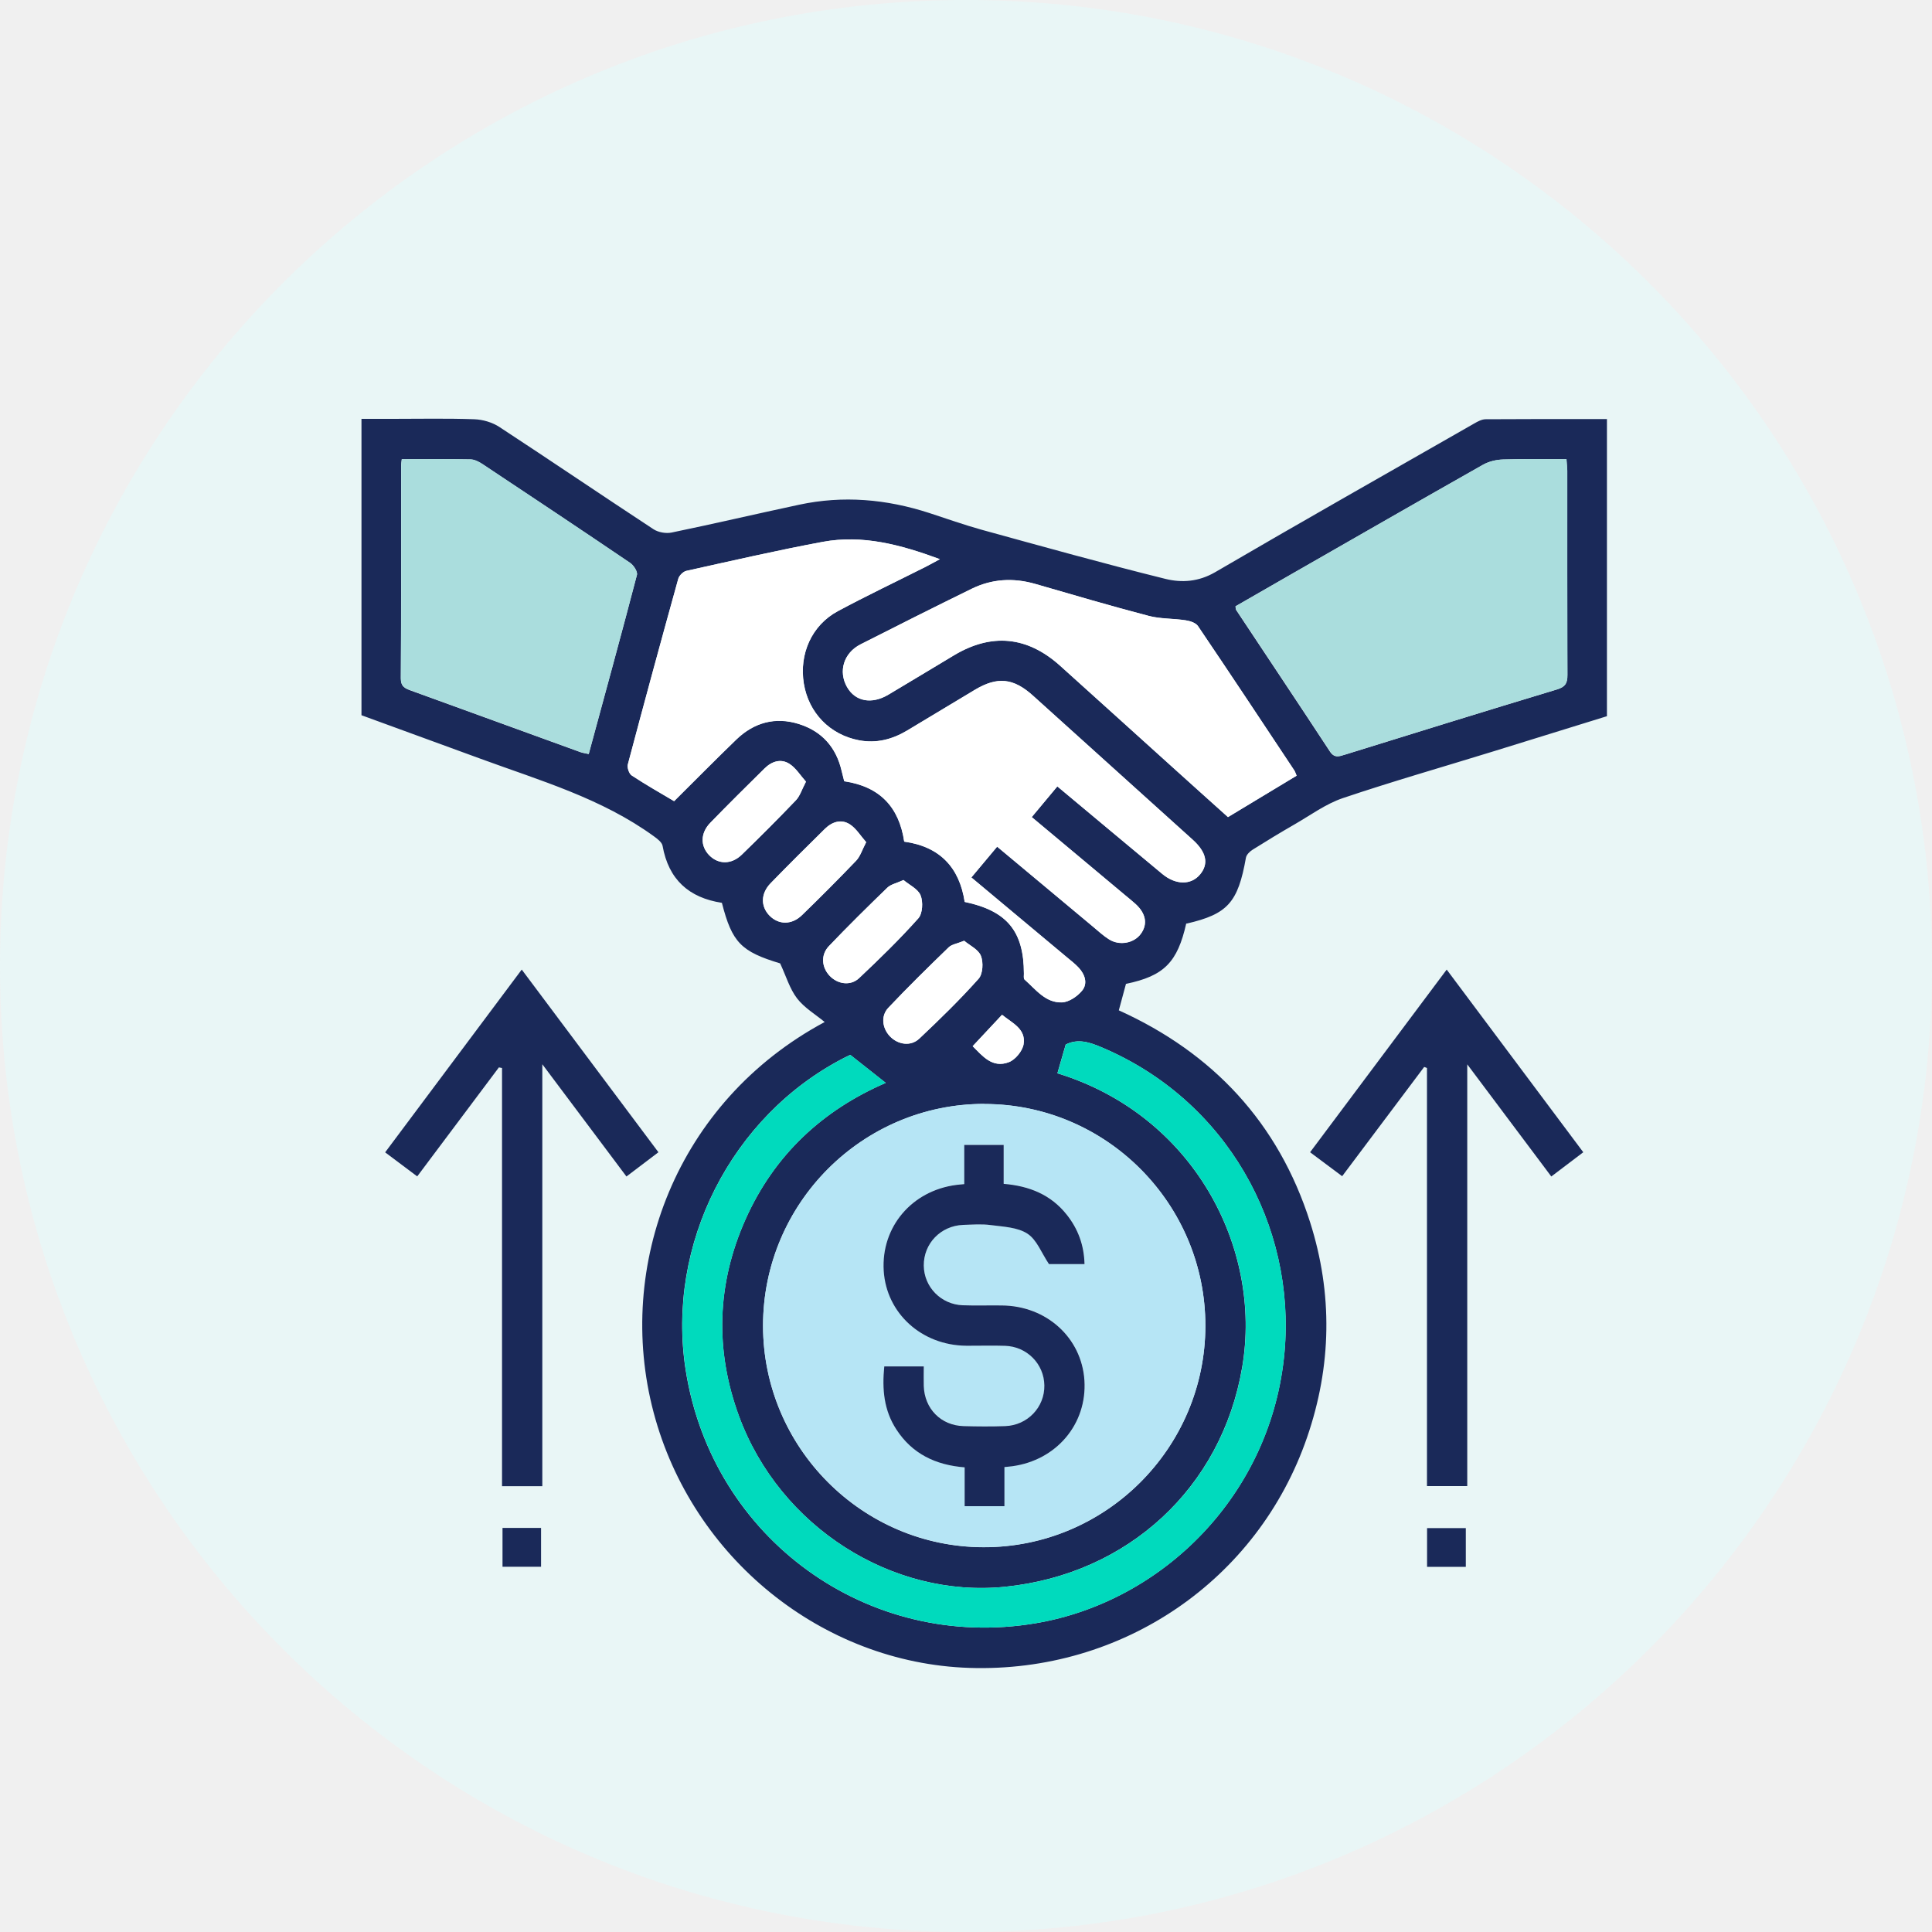
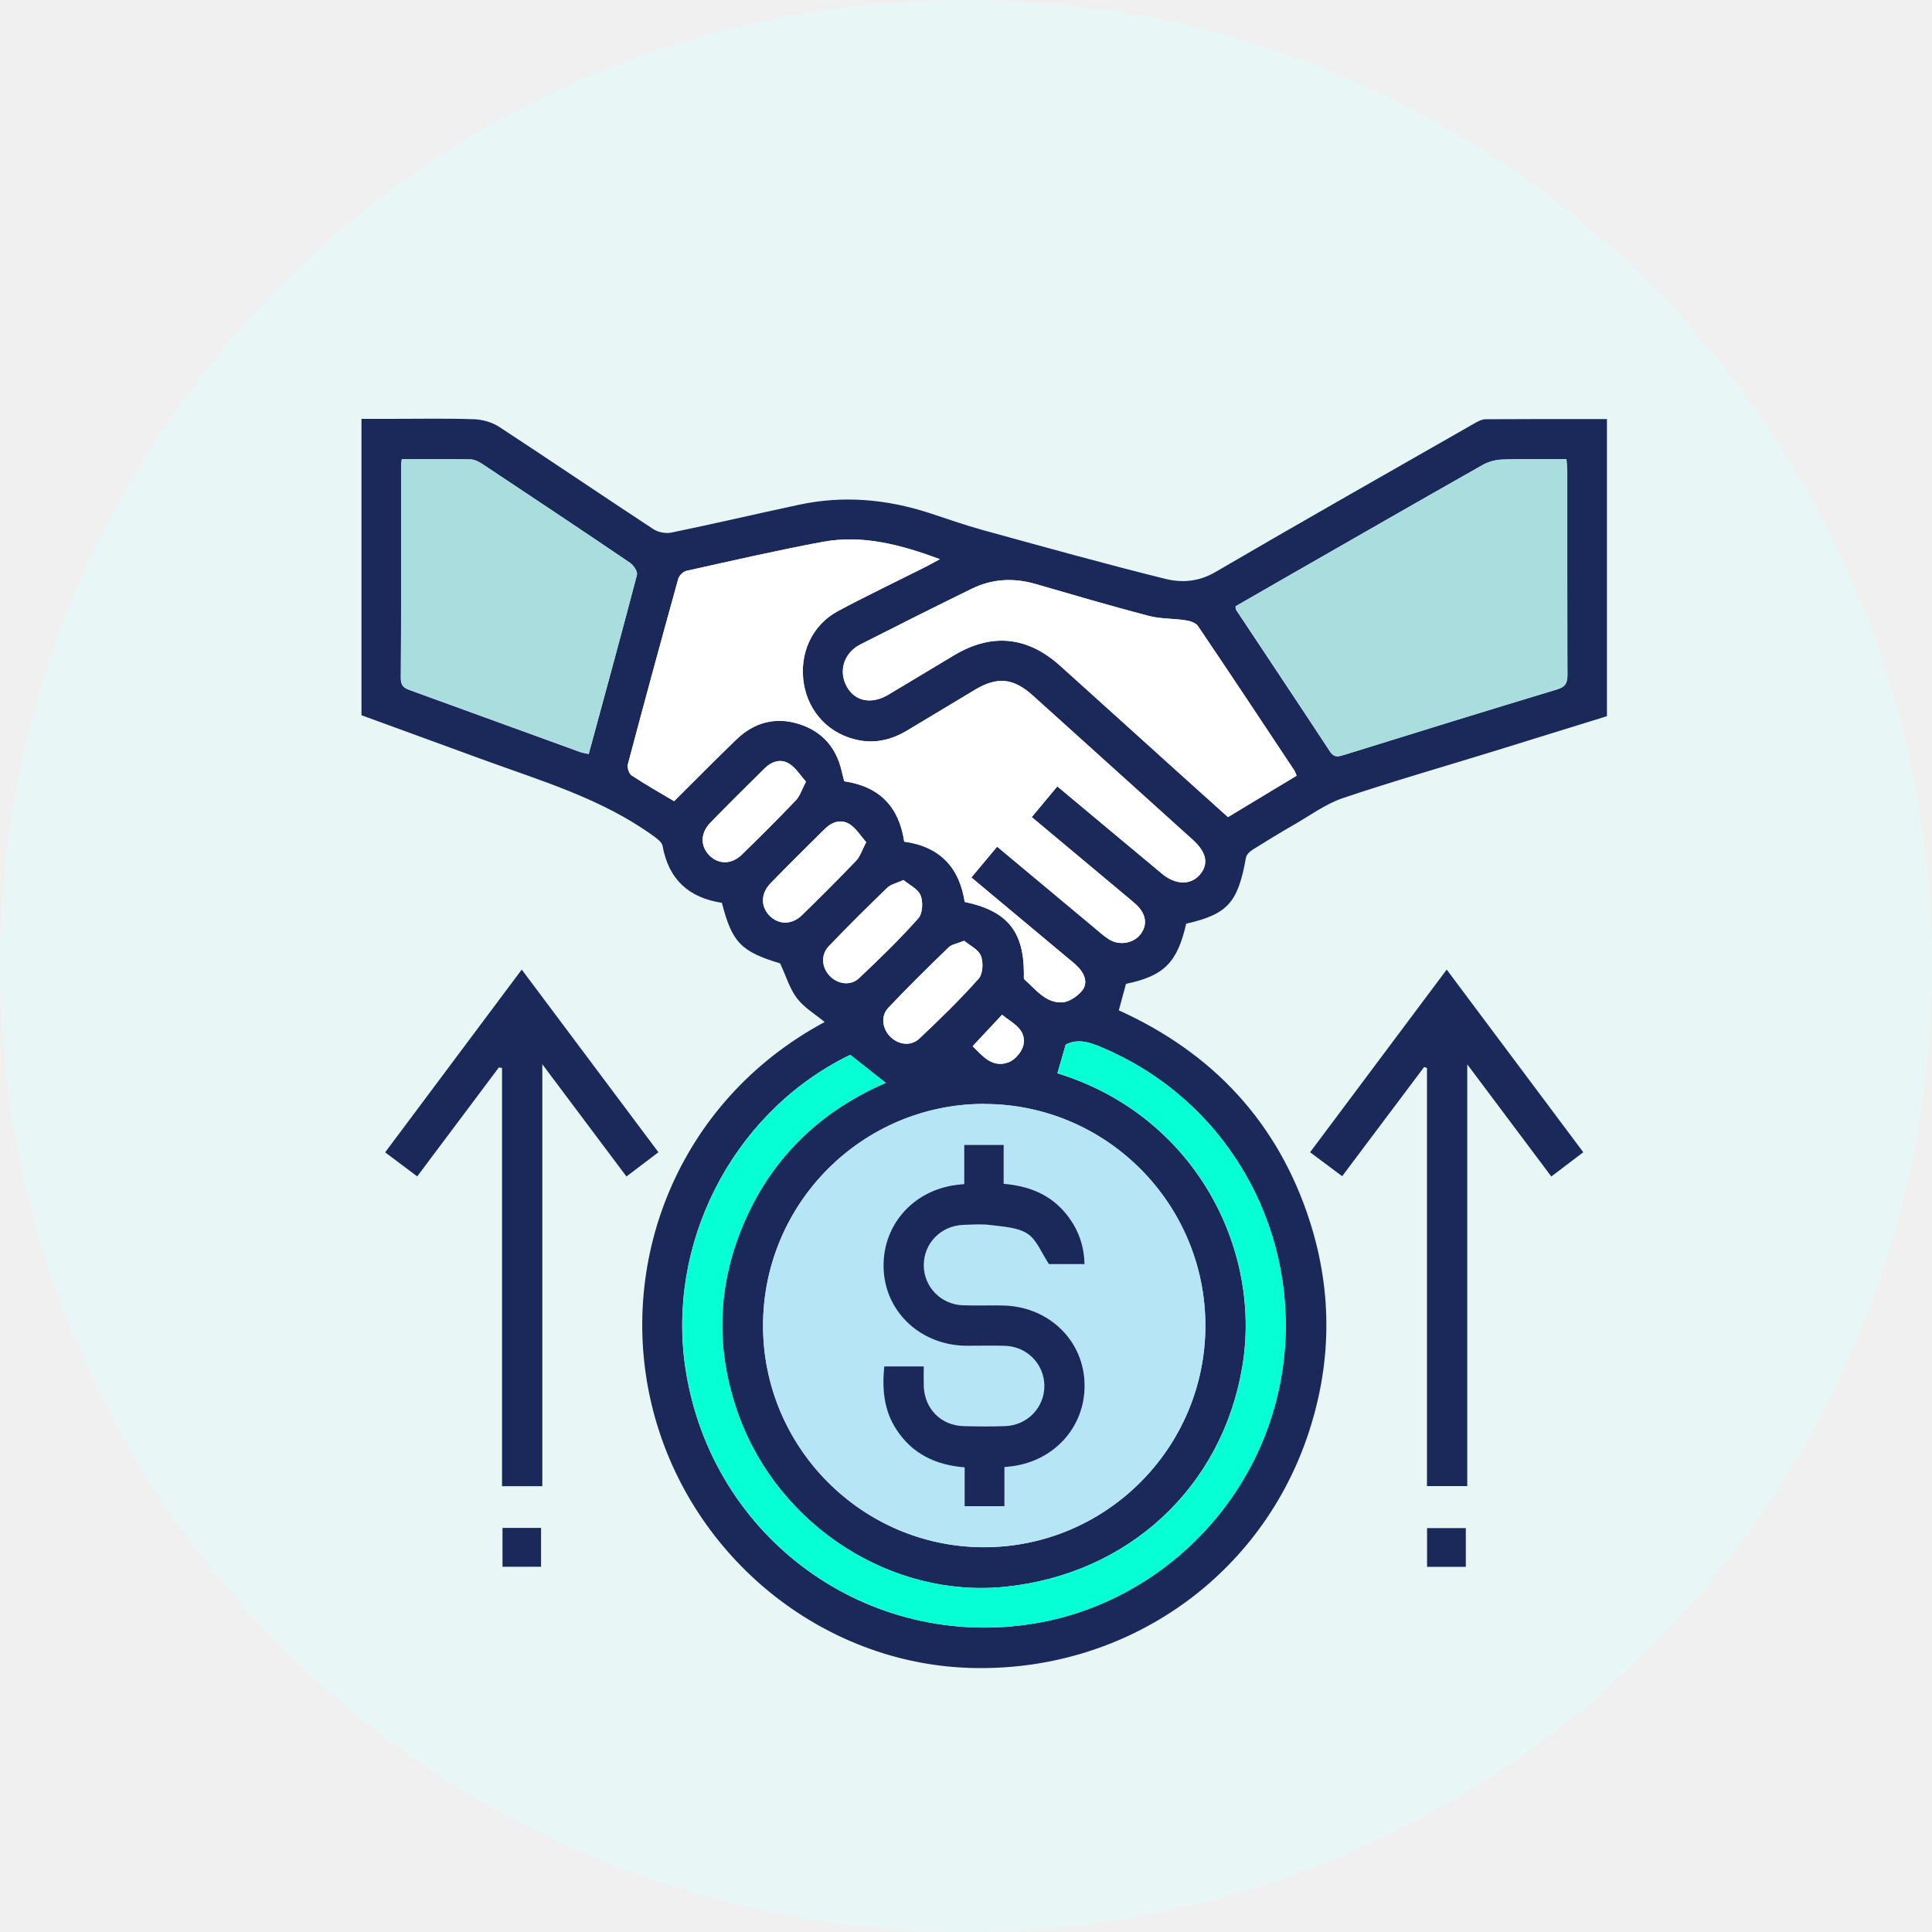
<svg xmlns="http://www.w3.org/2000/svg" id="Layer_2" viewBox="0 0 200 200">
  <defs>
-     <style>.cls-1{fill:#00dabd;}.cls-2{fill:#e9f6f6;}.cls-3{fill:#fff;}.cls-4{fill:#b6e5f5;}.cls-5{fill:#add;}.cls-6{fill:#1a2959;}</style>
+     <style>.cls-1{fill:#e9f6f6;}.cls-2{fill:#fff;}.cls-3{fill:#b6e5f5;}.cls-4{fill:#add;}.cls-5{fill:#06ffd5;}.cls-6{fill:#1a2959;}</style>
  </defs>
  <g id="Layer_1-2">
-     <circle class="cls-2" cx="100" cy="100" r="100" />
+     <circle class="cls-1" cx="100" cy="100" r="100" />
    <g>
      <path class="cls-6" d="M122.8,95.59c-.91,4.04-2.3,5.44-6.24,6.26-.23,.87-.47,1.74-.74,2.74,9.73,4.4,16.52,11.63,19.8,21.93,2.36,7.42,2.23,14.89-.31,22.27-5.1,14.82-19.14,24.39-34.97,23.87-15.21-.5-28.69-11.36-32.68-26.45-4.02-15.19,2.36-32.18,17.71-40.41-.96-.8-2.11-1.47-2.86-2.45-.76-.99-1.13-2.29-1.75-3.62-4.04-1.22-4.98-2.16-6.03-6.27-3.4-.52-5.52-2.4-6.14-5.9-.07-.37-.53-.72-.89-.98-5.42-3.94-11.78-5.77-17.94-8.03-4.1-1.5-8.21-3-12.34-4.51v-30.68c1.09,0,2.16,0,3.22,0,2.82,0,5.64-.06,8.45,.04,.89,.03,1.88,.32,2.62,.81,5.33,3.49,10.6,7.07,15.93,10.57,.5,.33,1.3,.47,1.88,.35,4.41-.91,8.79-1.94,13.2-2.88,4.56-.98,9.05-.58,13.46,.85,1.81,.59,3.61,1.23,5.44,1.74,6.33,1.74,12.66,3.51,19.04,5.09,1.67,.41,3.41,.3,5.12-.69,8.9-5.2,17.88-10.28,26.83-15.4,.36-.21,.79-.44,1.19-.44,4.15-.03,8.31-.02,12.55-.02v30.76c-3.88,1.2-7.8,2.42-11.72,3.63-5.21,1.61-10.46,3.11-15.62,4.85-1.77,.6-3.35,1.77-5,2.72-1.46,.84-2.91,1.72-4.34,2.62-.29,.18-.63,.51-.69,.82-.82,4.65-1.89,5.85-6.14,6.83Zm-20.91,18.69c-12.63,0-22.91,10.3-22.9,22.97,0,12.6,10.26,22.9,22.82,22.92,12.64,.03,22.95-10.26,22.97-22.9,.02-12.66-10.26-22.98-22.89-22.98Zm7.57-32.88c3.67,3.07,7.26,6.07,10.86,9.06,1.4,1.17,2.99,1.18,3.92,.05,.91-1.1,.66-2.3-.77-3.59-5.51-4.97-11.02-9.94-16.53-14.91-2.03-1.83-3.68-2-6.01-.61-2.35,1.4-4.68,2.82-7.02,4.22-1.54,.92-3.19,1.35-4.98,1.01-3.02-.57-5.21-2.84-5.71-5.85-.51-3.08,.81-6.06,3.52-7.52,2.98-1.6,6.03-3.05,9.05-4.57,.45-.23,.88-.47,1.51-.81-4.09-1.51-8.02-2.55-12.14-1.79-4.72,.88-9.41,1.96-14.1,3-.33,.07-.75,.49-.84,.82-1.77,6.39-3.52,12.8-5.22,19.21-.09,.34,.13,.97,.4,1.15,1.44,.95,2.94,1.8,4.39,2.66,2.19-2.18,4.29-4.31,6.44-6.38,1.83-1.77,4.03-2.38,6.47-1.61,2.38,.74,3.86,2.4,4.43,4.85,.09,.37,.18,.74,.27,1.08,3.67,.54,5.68,2.66,6.21,6.25,3.7,.5,5.72,2.68,6.26,6.24,4.39,.92,6.12,3.04,6.13,7.42,0,.21-.05,.52,.07,.62,1.16,1.02,2.17,2.43,3.88,2.36,.72-.03,1.58-.62,2.07-1.21,.61-.74,.3-1.67-.34-2.37-.38-.41-.84-.76-1.27-1.12-3.25-2.72-6.51-5.44-9.85-8.23,.92-1.1,1.77-2.12,2.67-3.19,3.35,2.79,6.6,5.51,9.86,8.23,.57,.47,1.11,.99,1.73,1.37,1.1,.68,2.58,.39,3.28-.57,.73-1,.54-2.11-.55-3.1-.35-.32-.73-.62-1.09-.92-3.19-2.67-6.38-5.33-9.65-8.07,.91-1.09,1.76-2.11,2.66-3.19Zm18.43-18.63c.04,.2,.03,.3,.07,.37,3.23,4.88,6.49,9.74,9.7,14.64,.46,.71,.93,.54,1.54,.35,7.31-2.27,14.62-4.54,21.95-6.75,.89-.27,1.11-.66,1.1-1.53-.04-7.03-.02-14.07-.02-21.1,0-.38-.05-.75-.08-1.21-2.24,0-4.4-.04-6.56,.03-.7,.02-1.46,.2-2.07,.54-6.56,3.71-13.09,7.47-19.63,11.21-2.02,1.16-4.03,2.32-6.02,3.46Zm-18.42,48.34c14.02,4.3,21.23,18,19.12,30.42-2.12,12.48-11.82,21.43-24.53,22.73-11.69,1.2-23.33-6.2-27.55-17.63-2.53-6.86-2.32-13.72,.67-20.42,2.97-6.65,7.97-11.29,14.51-14.11-1.24-.97-2.41-1.9-3.67-2.9-.1,.05-.37,.17-.64,.31-11.68,6.01-18.44,19.33-16.4,32.32,2.74,17.46,18.9,29.13,36.22,26.21,13.21-2.23,24.46-13.38,25.77-28.07,1.17-13.13-6.01-26.07-18.88-31.53-1.27-.54-2.49-.96-3.77-.31-.28,.99-.56,1.94-.86,2.98ZM41.59,47.53c-.03,.32-.07,.49-.07,.66,0,7.34,.02,14.68-.03,22.03,0,.9,.48,1.06,1.11,1.29,5.82,2.11,11.63,4.23,17.45,6.34,.26,.1,.55,.13,.89,.21,1.69-6.23,3.38-12.38,4.99-18.54,.09-.34-.34-1-.71-1.25-5.06-3.43-10.15-6.82-15.24-10.2-.38-.25-.85-.5-1.28-.51-2.34-.05-4.67-.02-7.12-.02Zm92.63,32.76c-.1-.23-.14-.4-.24-.54-3.31-4.99-6.61-9.98-9.97-14.94-.23-.34-.82-.53-1.27-.59-1.27-.2-2.6-.13-3.84-.46-3.93-1.03-7.84-2.18-11.74-3.31-2.27-.65-4.47-.53-6.58,.51-3.85,1.89-7.68,3.81-11.5,5.75-1.75,.89-2.32,2.79-1.4,4.41,.85,1.5,2.54,1.83,4.28,.8,2.27-1.35,4.53-2.73,6.8-4.08,3.89-2.33,7.58-1.97,10.97,1.07,3.87,3.48,7.73,6.98,11.6,10.47,1.92,1.74,3.85,3.47,5.79,5.21,2.42-1.46,4.76-2.87,7.11-4.29Zm-50.79,.63c-.58-.65-1.03-1.4-1.69-1.83-.9-.59-1.86-.27-2.6,.47-1.88,1.86-3.76,3.72-5.61,5.62-1.04,1.07-1.04,2.42-.1,3.37,.94,.95,2.29,.96,3.36-.07,1.9-1.85,3.77-3.72,5.6-5.63,.42-.44,.61-1.1,1.04-1.92Zm6.24,6.26c-.58-.65-1.03-1.41-1.68-1.84-.9-.59-1.86-.27-2.6,.46-1.89,1.86-3.76,3.72-5.61,5.62-1.04,1.07-1.05,2.41-.11,3.37,.94,.95,2.29,.97,3.36-.07,1.9-1.85,3.77-3.72,5.6-5.63,.42-.44,.61-1.1,1.04-1.92Zm3.86,3.92c-.75,.34-1.31,.45-1.66,.78-2.06,1.99-4.1,4-6.07,6.07-.86,.91-.74,2.2,.09,3.07,.83,.87,2.16,1.07,3.05,.23,2.11-1.99,4.2-4.03,6.13-6.19,.44-.5,.5-1.7,.23-2.37-.27-.67-1.17-1.08-1.77-1.59Zm6.28,6.29c-.74,.3-1.28,.37-1.59,.67-2.12,2.05-4.23,4.12-6.25,6.26-.81,.85-.63,2.13,.16,2.96,.83,.87,2.16,1.08,3.05,.23,2.11-1.99,4.2-4.03,6.13-6.19,.44-.5,.5-1.69,.24-2.37-.27-.67-1.17-1.08-1.73-1.56Zm.88,10.91c1,.99,2.03,2.33,3.76,1.65,.66-.26,1.39-1.15,1.51-1.84,.27-1.6-1.18-2.2-2.23-3.06-1.01,1.08-1.98,2.12-3.04,3.25Z" />
      <path class="cls-6" d="M51.65,110.49c-2.78,3.71-5.56,7.43-8.46,11.29-1.1-.82-2.15-1.61-3.32-2.49,4.7-6.28,9.36-12.52,14.14-18.92,4.75,6.35,9.41,12.58,14.15,18.91-1.14,.86-2.19,1.66-3.31,2.51-2.88-3.84-5.69-7.58-8.71-11.62v43.68h-4.17v-43.29l-.31-.06Z" />
      <path class="cls-6" d="M149.76,100.37c4.78,6.39,9.42,12.6,14.14,18.91-1.12,.85-2.18,1.65-3.31,2.51-2.88-3.84-5.68-7.58-8.7-11.61v43.66h-4.17v-43.28c-.1-.04-.19-.07-.29-.11-2.81,3.75-5.63,7.5-8.49,11.31-1.12-.84-2.16-1.61-3.32-2.48,4.7-6.28,9.36-12.52,14.15-18.92Z" />
      <path class="cls-6" d="M56.01,162.19h-3.99v-4.02h3.99v4.02Z" />
      <path class="cls-6" d="M151.74,162.2h-4.01v-4.01h4.01v4.01Z" />
-       <path class="cls-4" d="M101.89,114.28c12.63,0,22.9,10.32,22.89,22.98-.02,12.64-10.33,22.93-22.97,22.9-12.56-.03-22.81-10.33-22.82-22.92,0-12.66,10.27-22.97,22.9-22.97Zm-2.07,8.29c-.37,.04-.59,.06-.8,.08-4.62,.6-7.81,4.35-7.53,8.88,.27,4.41,3.92,7.74,8.54,7.77,1.34,.01,2.69-.03,4.03,.01,2.27,.08,4.03,1.88,4.06,4.09,.03,2.27-1.74,4.15-4.06,4.22-1.43,.05-2.86,.04-4.29,0-2.34-.07-4.05-1.81-4.13-4.16-.02-.67,0-1.35,0-2.02h-4.09c-.24,2.35-.04,4.55,1.26,6.54,1.64,2.49,4.04,3.66,7.06,3.91v4.02h4.12v-4.05c.34-.03,.56-.05,.77-.08,4.62-.61,7.81-4.39,7.51-8.9-.29-4.42-3.93-7.72-8.56-7.75-1.34,0-2.69,.04-4.03-.02-2.26-.08-4.02-1.9-4.04-4.11-.02-2.28,1.75-4.12,4.08-4.21,.95-.04,1.92-.11,2.86,.02,1.3,.18,2.76,.22,3.79,.89,.96,.63,1.45,1.99,2.23,3.15h3.68c-.05-1.99-.68-3.66-1.85-5.13-1.63-2.05-3.86-2.96-6.52-3.18v-4.03h-4.08v4.05Z" />
-       <path class="cls-3" d="M109.46,81.4c-.9,1.08-1.75,2.1-2.66,3.19,3.28,2.74,6.47,5.4,9.65,8.07,.37,.31,.74,.6,1.09,.92,1.09,.99,1.28,2.11,.55,3.1-.7,.96-2.19,1.26-3.28,.57-.62-.39-1.16-.9-1.73-1.37-3.26-2.72-6.52-5.44-9.86-8.23-.9,1.07-1.75,2.09-2.67,3.19,3.34,2.79,6.59,5.51,9.85,8.23,.43,.36,.89,.71,1.27,1.12,.65,.7,.95,1.63,.34,2.37-.49,.59-1.35,1.18-2.07,1.21-1.71,.07-2.72-1.34-3.88-2.36-.12-.1-.07-.41-.07-.62,0-4.38-1.74-6.5-6.13-7.42-.54-3.55-2.56-5.73-6.26-6.24-.53-3.59-2.54-5.71-6.21-6.25-.09-.35-.18-.71-.27-1.08-.57-2.45-2.05-4.1-4.43-4.85-2.44-.76-4.64-.15-6.47,1.61-2.15,2.08-4.25,4.21-6.44,6.38-1.45-.86-2.95-1.71-4.39-2.66-.28-.18-.49-.82-.4-1.15,1.7-6.41,3.44-12.82,5.22-19.21,.09-.33,.51-.75,.84-.82,4.69-1.04,9.38-2.12,14.1-3,4.12-.77,8.06,.28,12.14,1.79-.63,.34-1.06,.58-1.51,.81-3.02,1.52-6.07,2.97-9.05,4.57-2.71,1.45-4.03,4.44-3.52,7.52,.5,3.01,2.69,5.27,5.71,5.85,1.79,.34,3.44-.09,4.98-1.01,2.35-1.4,4.68-2.82,7.02-4.22,2.33-1.39,3.98-1.22,6.01,.61,5.51,4.97,11.02,9.94,16.53,14.91,1.43,1.29,1.68,2.49,.77,3.59-.93,1.12-2.52,1.11-3.92-.05-3.6-2.99-7.18-5.99-10.86-9.06Z" />
-       <path class="cls-5" d="M127.89,62.77c1.98-1.14,4-2.3,6.02-3.46,6.54-3.75,13.07-7.5,19.63-11.21,.6-.34,1.37-.52,2.07-.54,2.16-.07,4.32-.03,6.56-.03,.03,.46,.07,.83,.08,1.21,0,7.03-.01,14.07,.02,21.1,0,.88-.21,1.27-1.1,1.53-7.33,2.21-14.64,4.48-21.95,6.75-.61,.19-1.08,.36-1.54-.35-3.21-4.89-6.46-9.76-9.7-14.64-.04-.07-.03-.16-.07-.37Z" />
-       <path class="cls-1" d="M109.47,111.11c.3-1.04,.57-1.99,.86-2.98,1.28-.65,2.5-.23,3.77,.31,12.86,5.46,20.05,18.4,18.88,31.53-1.31,14.69-12.57,25.85-25.77,28.07-17.32,2.92-33.48-8.74-36.22-26.21-2.04-12.99,4.72-26.32,16.4-32.32,.27-.14,.54-.26,.64-.31,1.26,1,2.44,1.92,3.67,2.9-6.55,2.83-11.54,7.46-14.51,14.11-2.99,6.69-3.2,13.55-.67,20.42,4.21,11.43,15.85,18.83,27.55,17.63,12.71-1.3,22.41-10.25,24.53-22.73,2.11-12.42-5.11-26.12-19.12-30.42Z" />
-       <path class="cls-5" d="M41.59,47.53c2.45,0,4.79-.03,7.12,.02,.43,0,.9,.26,1.28,.51,5.09,3.38,10.18,6.77,15.24,10.2,.37,.25,.8,.91,.71,1.25-1.61,6.16-3.3,12.31-4.99,18.54-.34-.08-.63-.12-.89-.21-5.82-2.11-11.63-4.23-17.45-6.34-.63-.23-1.12-.39-1.11-1.29,.05-7.34,.03-14.68,.03-22.03,0-.17,.03-.33,.07-.66Z" />
-       <path class="cls-3" d="M134.23,80.29c-2.36,1.42-4.69,2.83-7.11,4.29-1.93-1.74-3.86-3.47-5.79-5.21-3.87-3.49-7.72-6.98-11.6-10.47-3.39-3.04-7.07-3.4-10.97-1.07-2.27,1.36-4.52,2.73-6.8,4.08-1.74,1.03-3.43,.7-4.28-.8-.91-1.62-.34-3.52,1.4-4.41,3.82-1.94,7.65-3.87,11.5-5.75,2.11-1.03,4.31-1.16,6.58-.51,3.91,1.13,7.81,2.28,11.74,3.31,1.23,.32,2.56,.26,3.84,.46,.45,.07,1.04,.26,1.27,.59,3.35,4.96,6.66,9.95,9.97,14.94,.09,.14,.14,.31,.24,.54Z" />
-       <path class="cls-3" d="M83.43,80.92c-.43,.82-.62,1.48-1.04,1.92-1.83,1.92-3.7,3.79-5.6,5.63-1.07,1.04-2.42,1.03-3.36,.07-.94-.95-.94-2.3,.1-3.37,1.84-1.9,3.72-3.76,5.61-5.62,.75-.74,1.7-1.06,2.6-.47,.66,.43,1.11,1.18,1.69,1.83Z" />
-       <path class="cls-3" d="M89.67,87.18c-.43,.82-.62,1.48-1.04,1.92-1.83,1.91-3.7,3.79-5.6,5.63-1.06,1.04-2.42,1.02-3.36,.07-.94-.95-.94-2.3,.11-3.37,1.84-1.9,3.72-3.76,5.61-5.62,.75-.74,1.7-1.05,2.6-.46,.66,.43,1.1,1.18,1.68,1.84Z" />
-       <path class="cls-3" d="M93.53,91.1c.6,.51,1.51,.92,1.77,1.59,.27,.67,.21,1.87-.23,2.37-1.93,2.17-4.02,4.2-6.13,6.19-.89,.84-2.22,.64-3.05-.23-.83-.87-.95-2.16-.09-3.07,1.97-2.07,4.02-4.08,6.07-6.07,.34-.33,.91-.44,1.66-.78Z" />
-       <path class="cls-3" d="M99.81,97.39c.57,.48,1.47,.89,1.73,1.56,.27,.67,.21,1.87-.24,2.37-1.93,2.17-4.02,4.2-6.13,6.19-.89,.84-2.22,.64-3.05-.23-.79-.83-.97-2.11-.16-2.96,2.02-2.14,4.13-4.21,6.25-6.26,.31-.3,.85-.37,1.59-.67Z" />
-       <path class="cls-3" d="M100.69,108.3c1.06-1.13,2.02-2.17,3.04-3.25,1.05,.85,2.5,1.46,2.23,3.06-.12,.7-.85,1.59-1.51,1.84-1.73,.67-2.76-.66-3.76-1.65Z" />
+       <path class="cls-3" d="M101.89,114.28c12.63,0,22.9,10.32,22.89,22.98-.02,12.64-10.33,22.93-22.97,22.9-12.56-.03-22.81-10.33-22.82-22.92,0-12.66,10.27-22.97,22.9-22.97Zm-2.07,8.29c-.37,.04-.59,.06-.8,.08-4.62,.6-7.81,4.35-7.53,8.88,.27,4.41,3.92,7.74,8.54,7.77,1.34,.01,2.69-.03,4.03,.01,2.27,.08,4.03,1.88,4.06,4.09,.03,2.27-1.74,4.15-4.06,4.22-1.43,.05-2.86,.04-4.29,0-2.34-.07-4.05-1.81-4.13-4.16-.02-.67,0-1.35,0-2.02h-4.09c-.24,2.35-.04,4.55,1.26,6.54,1.64,2.49,4.04,3.66,7.06,3.91v4.02h4.12v-4.05c.34-.03,.56-.05,.77-.08,4.62-.61,7.81-4.39,7.51-8.9-.29-4.42-3.93-7.72-8.56-7.75-1.34,0-2.69,.04-4.03-.02-2.26-.08-4.02-1.9-4.04-4.11-.02-2.28,1.75-4.12,4.08-4.21,.95-.04,1.92-.11,2.86,.02,1.3,.18,2.76,.22,3.79,.89,.96,.63,1.45,1.99,2.23,3.15h3.68c-.05-1.99-.68-3.66-1.85-5.13-1.63-2.05-3.86-2.96-6.52-3.18v-4.03h-4.08v4.05Z" />
+       <path class="cls-2" d="M109.46,81.4c-.9,1.08-1.75,2.1-2.66,3.19,3.28,2.74,6.47,5.4,9.65,8.07,.37,.31,.74,.6,1.09,.92,1.09,.99,1.28,2.11,.55,3.1-.7,.96-2.19,1.26-3.28,.57-.62-.39-1.16-.9-1.73-1.37-3.26-2.72-6.52-5.44-9.86-8.23-.9,1.07-1.75,2.09-2.67,3.19,3.34,2.79,6.59,5.51,9.85,8.23,.43,.36,.89,.71,1.27,1.12,.65,.7,.95,1.63,.34,2.37-.49,.59-1.35,1.18-2.07,1.21-1.71,.07-2.72-1.34-3.88-2.36-.12-.1-.07-.41-.07-.62,0-4.38-1.74-6.5-6.13-7.42-.54-3.55-2.56-5.73-6.26-6.24-.53-3.59-2.54-5.71-6.21-6.25-.09-.35-.18-.71-.27-1.08-.57-2.45-2.05-4.1-4.43-4.85-2.44-.76-4.64-.15-6.47,1.61-2.15,2.08-4.25,4.21-6.44,6.38-1.45-.86-2.95-1.71-4.39-2.66-.28-.18-.49-.82-.4-1.15,1.7-6.41,3.44-12.82,5.22-19.21,.09-.33,.51-.75,.84-.82,4.69-1.04,9.38-2.12,14.1-3,4.12-.77,8.06,.28,12.14,1.79-.63,.34-1.06,.58-1.51,.81-3.02,1.52-6.07,2.97-9.05,4.57-2.71,1.45-4.03,4.44-3.52,7.52,.5,3.01,2.69,5.27,5.71,5.85,1.79,.34,3.44-.09,4.98-1.01,2.35-1.4,4.68-2.82,7.02-4.22,2.33-1.39,3.98-1.22,6.01,.61,5.51,4.97,11.02,9.94,16.53,14.91,1.43,1.29,1.68,2.49,.77,3.59-.93,1.12-2.52,1.11-3.92-.05-3.6-2.99-7.18-5.99-10.86-9.06Z" />
+       <path class="cls-4" d="M127.89,62.77c1.98-1.14,4-2.3,6.02-3.46,6.54-3.75,13.07-7.5,19.63-11.21,.6-.34,1.37-.52,2.07-.54,2.16-.07,4.32-.03,6.56-.03,.03,.46,.07,.83,.08,1.21,0,7.03-.01,14.07,.02,21.1,0,.88-.21,1.27-1.1,1.53-7.33,2.21-14.64,4.48-21.95,6.75-.61,.19-1.08,.36-1.54-.35-3.21-4.89-6.46-9.76-9.7-14.64-.04-.07-.03-.16-.07-.37Z" />
+       <path class="cls-5" d="M109.47,111.11c.3-1.04,.57-1.99,.86-2.98,1.28-.65,2.5-.23,3.77,.31,12.86,5.46,20.05,18.4,18.88,31.53-1.31,14.69-12.57,25.85-25.77,28.07-17.32,2.92-33.48-8.74-36.22-26.21-2.04-12.99,4.72-26.32,16.4-32.32,.27-.14,.54-.26,.64-.31,1.26,1,2.44,1.92,3.67,2.9-6.55,2.83-11.54,7.46-14.51,14.11-2.99,6.69-3.2,13.55-.67,20.42,4.21,11.43,15.85,18.83,27.55,17.63,12.71-1.3,22.41-10.25,24.53-22.73,2.11-12.42-5.11-26.12-19.12-30.42Z" />
+       <path class="cls-4" d="M41.59,47.53c2.45,0,4.79-.03,7.12,.02,.43,0,.9,.26,1.28,.51,5.09,3.38,10.18,6.77,15.24,10.2,.37,.25,.8,.91,.71,1.25-1.61,6.16-3.3,12.31-4.99,18.54-.34-.08-.63-.12-.89-.21-5.82-2.11-11.63-4.23-17.45-6.34-.63-.23-1.12-.39-1.11-1.29,.05-7.34,.03-14.68,.03-22.03,0-.17,.03-.33,.07-.66Z" />
+       <path class="cls-2" d="M134.23,80.29c-2.36,1.42-4.69,2.83-7.11,4.29-1.93-1.74-3.86-3.47-5.79-5.21-3.87-3.49-7.72-6.98-11.6-10.47-3.39-3.04-7.07-3.4-10.97-1.07-2.27,1.36-4.52,2.73-6.8,4.08-1.74,1.03-3.43,.7-4.28-.8-.91-1.62-.34-3.52,1.4-4.41,3.82-1.94,7.65-3.87,11.5-5.75,2.11-1.03,4.31-1.16,6.58-.51,3.91,1.13,7.81,2.28,11.74,3.31,1.23,.32,2.56,.26,3.84,.46,.45,.07,1.04,.26,1.27,.59,3.35,4.96,6.66,9.95,9.97,14.94,.09,.14,.14,.31,.24,.54Z" />
+       <path class="cls-2" d="M83.43,80.92c-.43,.82-.62,1.48-1.04,1.92-1.83,1.92-3.7,3.79-5.6,5.63-1.07,1.04-2.42,1.03-3.36,.07-.94-.95-.94-2.3,.1-3.37,1.84-1.9,3.72-3.76,5.61-5.62,.75-.74,1.7-1.06,2.6-.47,.66,.43,1.11,1.18,1.69,1.83Z" />
+       <path class="cls-2" d="M89.67,87.18c-.43,.82-.62,1.48-1.04,1.92-1.83,1.91-3.7,3.79-5.6,5.63-1.06,1.04-2.42,1.02-3.36,.07-.94-.95-.94-2.3,.11-3.37,1.84-1.9,3.72-3.76,5.61-5.62,.75-.74,1.7-1.05,2.6-.46,.66,.43,1.1,1.18,1.68,1.84Z" />
+       <path class="cls-2" d="M93.53,91.1c.6,.51,1.51,.92,1.77,1.59,.27,.67,.21,1.87-.23,2.37-1.93,2.17-4.02,4.2-6.13,6.19-.89,.84-2.22,.64-3.05-.23-.83-.87-.95-2.16-.09-3.07,1.97-2.07,4.02-4.08,6.07-6.07,.34-.33,.91-.44,1.66-.78Z" />
+       <path class="cls-2" d="M99.81,97.39c.57,.48,1.47,.89,1.73,1.56,.27,.67,.21,1.87-.24,2.37-1.93,2.17-4.02,4.2-6.13,6.19-.89,.84-2.22,.64-3.05-.23-.79-.83-.97-2.11-.16-2.96,2.02-2.14,4.13-4.21,6.25-6.26,.31-.3,.85-.37,1.59-.67Z" />
+       <path class="cls-2" d="M100.69,108.3c1.06-1.13,2.02-2.17,3.04-3.25,1.05,.85,2.5,1.46,2.23,3.06-.12,.7-.85,1.59-1.51,1.84-1.73,.67-2.76-.66-3.76-1.65Z" />
      <path class="cls-6" d="M99.82,122.57v-4.05h4.08v4.03c2.67,.22,4.89,1.13,6.52,3.18,1.17,1.47,1.8,3.14,1.85,5.13h-3.68c-.78-1.16-1.26-2.52-2.23-3.15-1.03-.67-2.5-.72-3.79-.89-.94-.13-1.9-.05-2.86-.02-2.33,.09-4.1,1.93-4.08,4.21,.02,2.21,1.78,4.03,4.04,4.11,1.34,.05,2.69,0,4.03,.02,4.63,.03,8.27,3.34,8.56,7.75,.29,4.51-2.89,8.29-7.51,8.9-.21,.03-.43,.04-.77,.08v4.05h-4.12v-4.02c-3.02-.24-5.43-1.41-7.06-3.91-1.3-1.98-1.5-4.18-1.26-6.54h4.09c0,.67-.02,1.35,0,2.02,.07,2.36,1.78,4.1,4.13,4.16,1.43,.04,2.86,.05,4.29,0,2.32-.08,4.1-1.96,4.06-4.22-.03-2.21-1.8-4.02-4.06-4.09-1.34-.05-2.69,0-4.03-.01-4.62-.04-8.27-3.37-8.54-7.77-.27-4.53,2.91-8.29,7.53-8.88,.21-.03,.42-.04,.8-.08Z" />
    </g>
  </g>
</svg>
